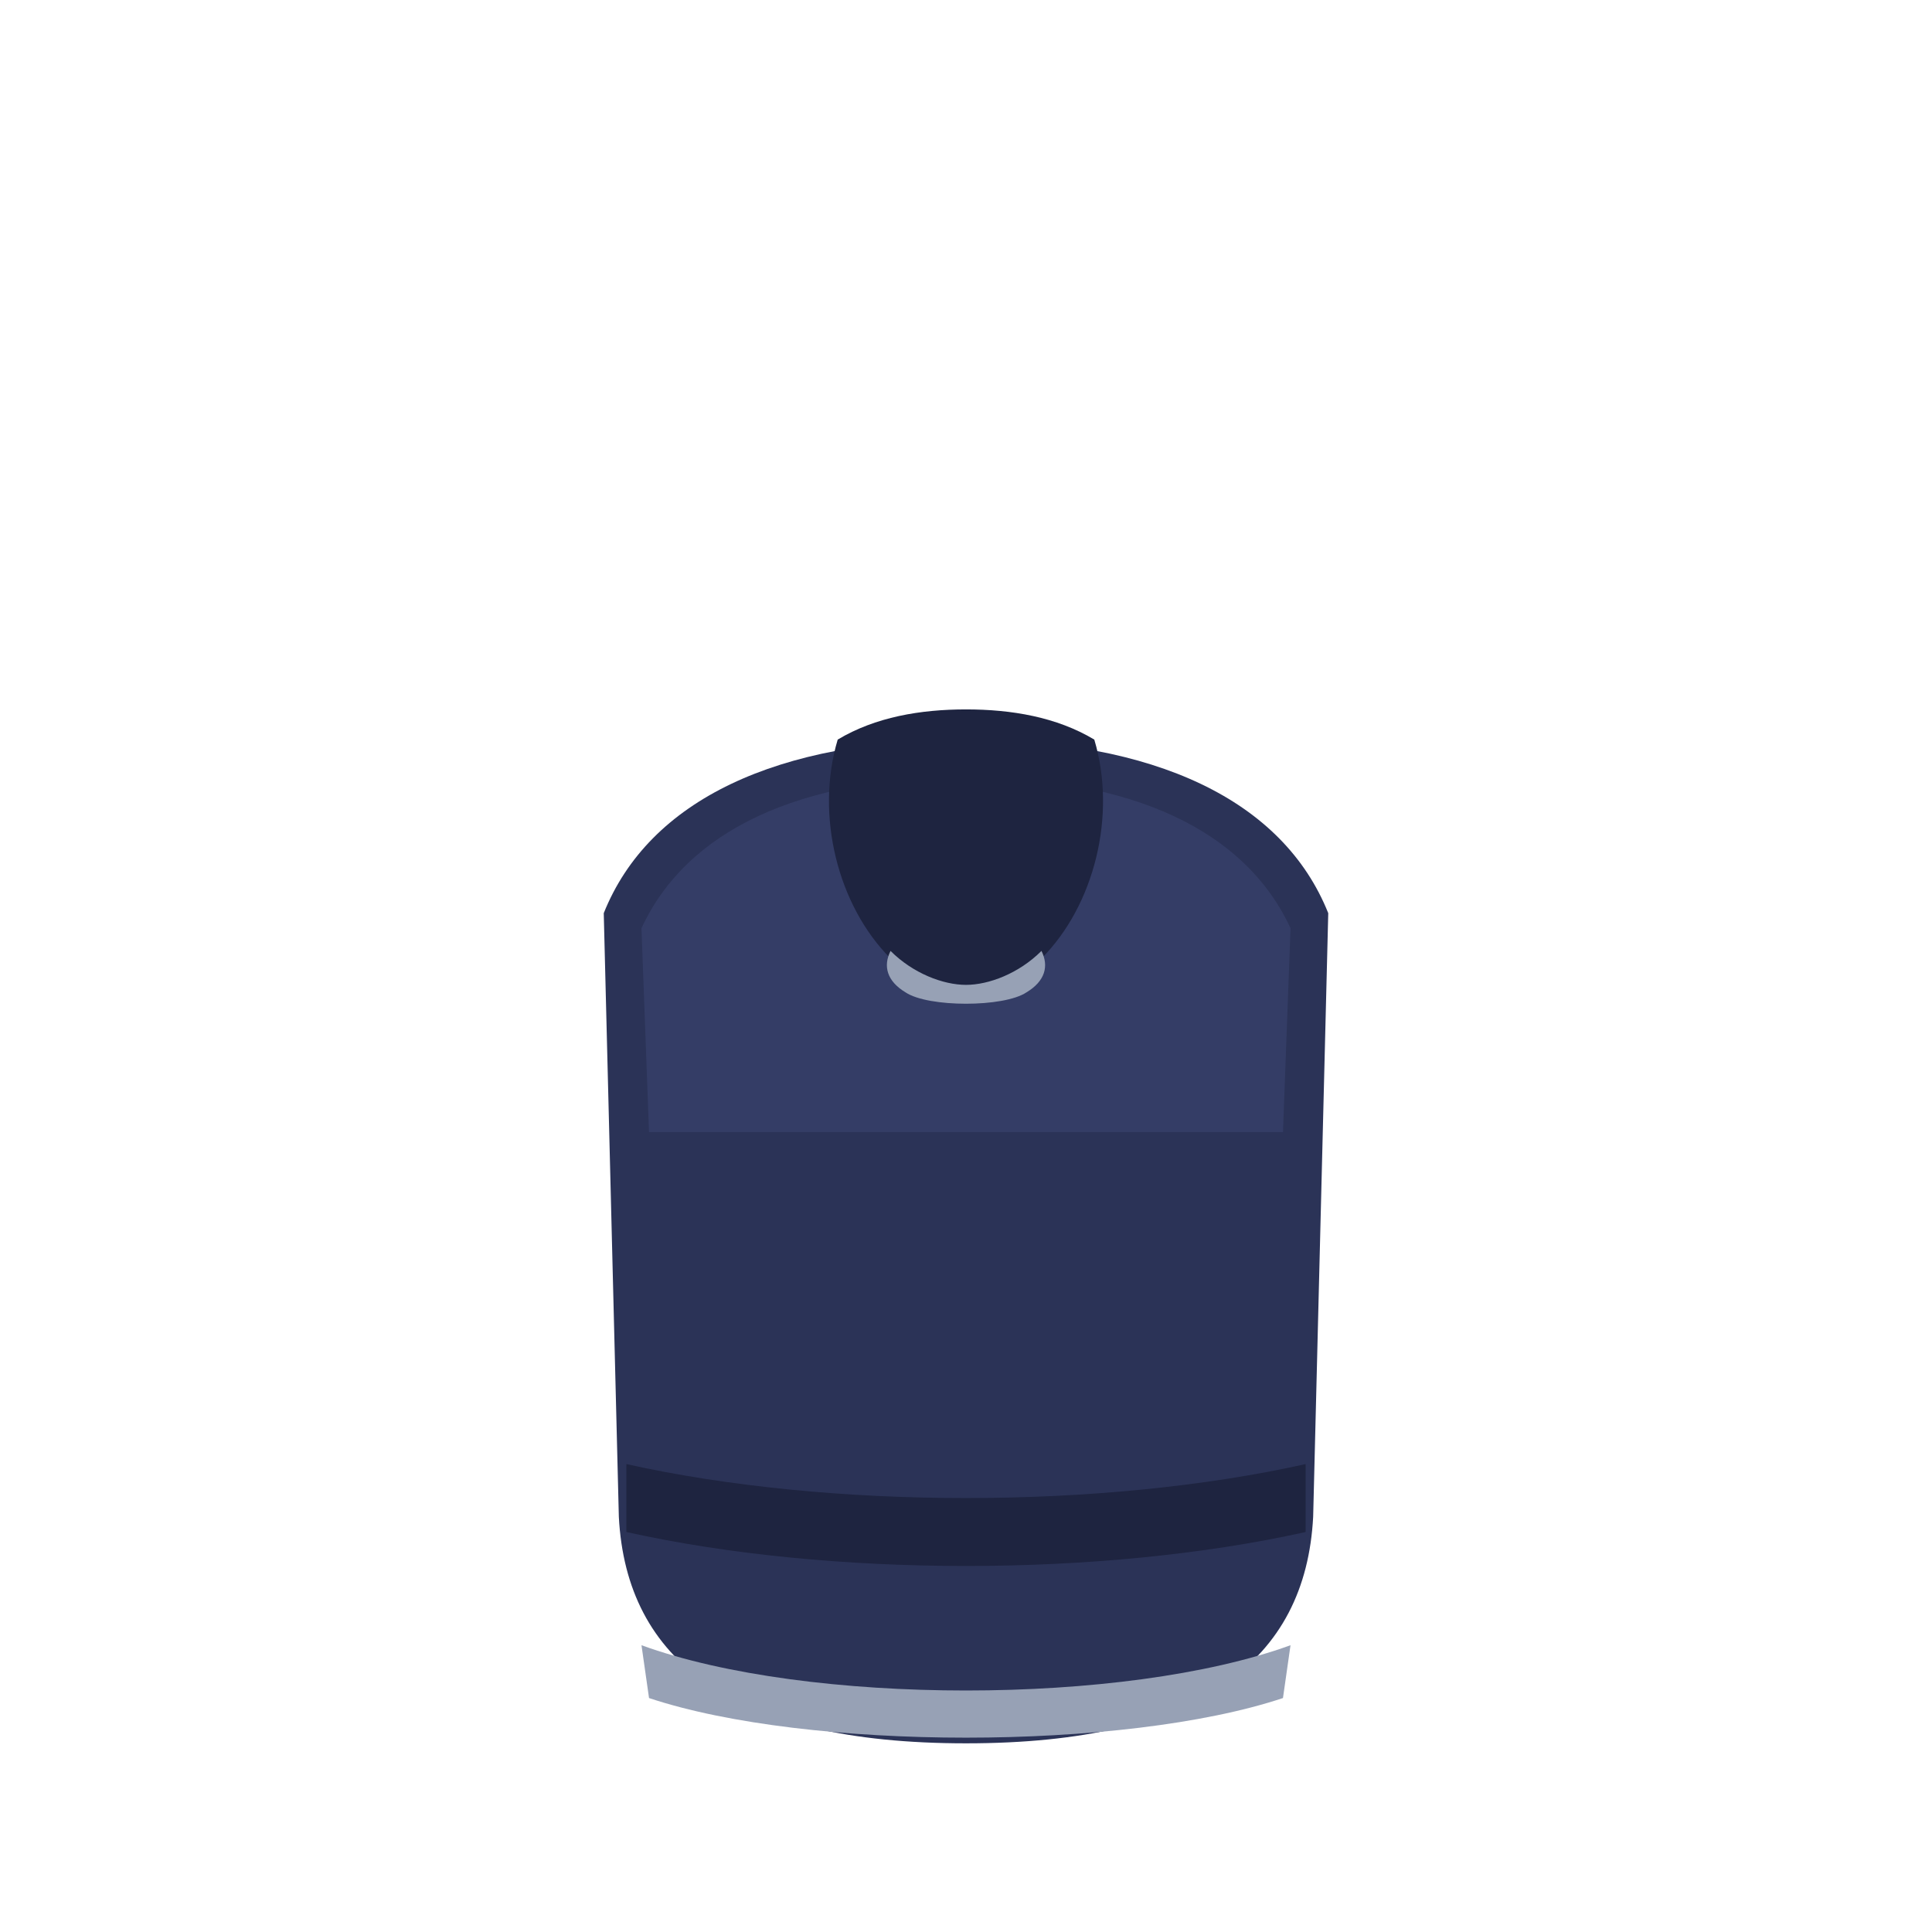
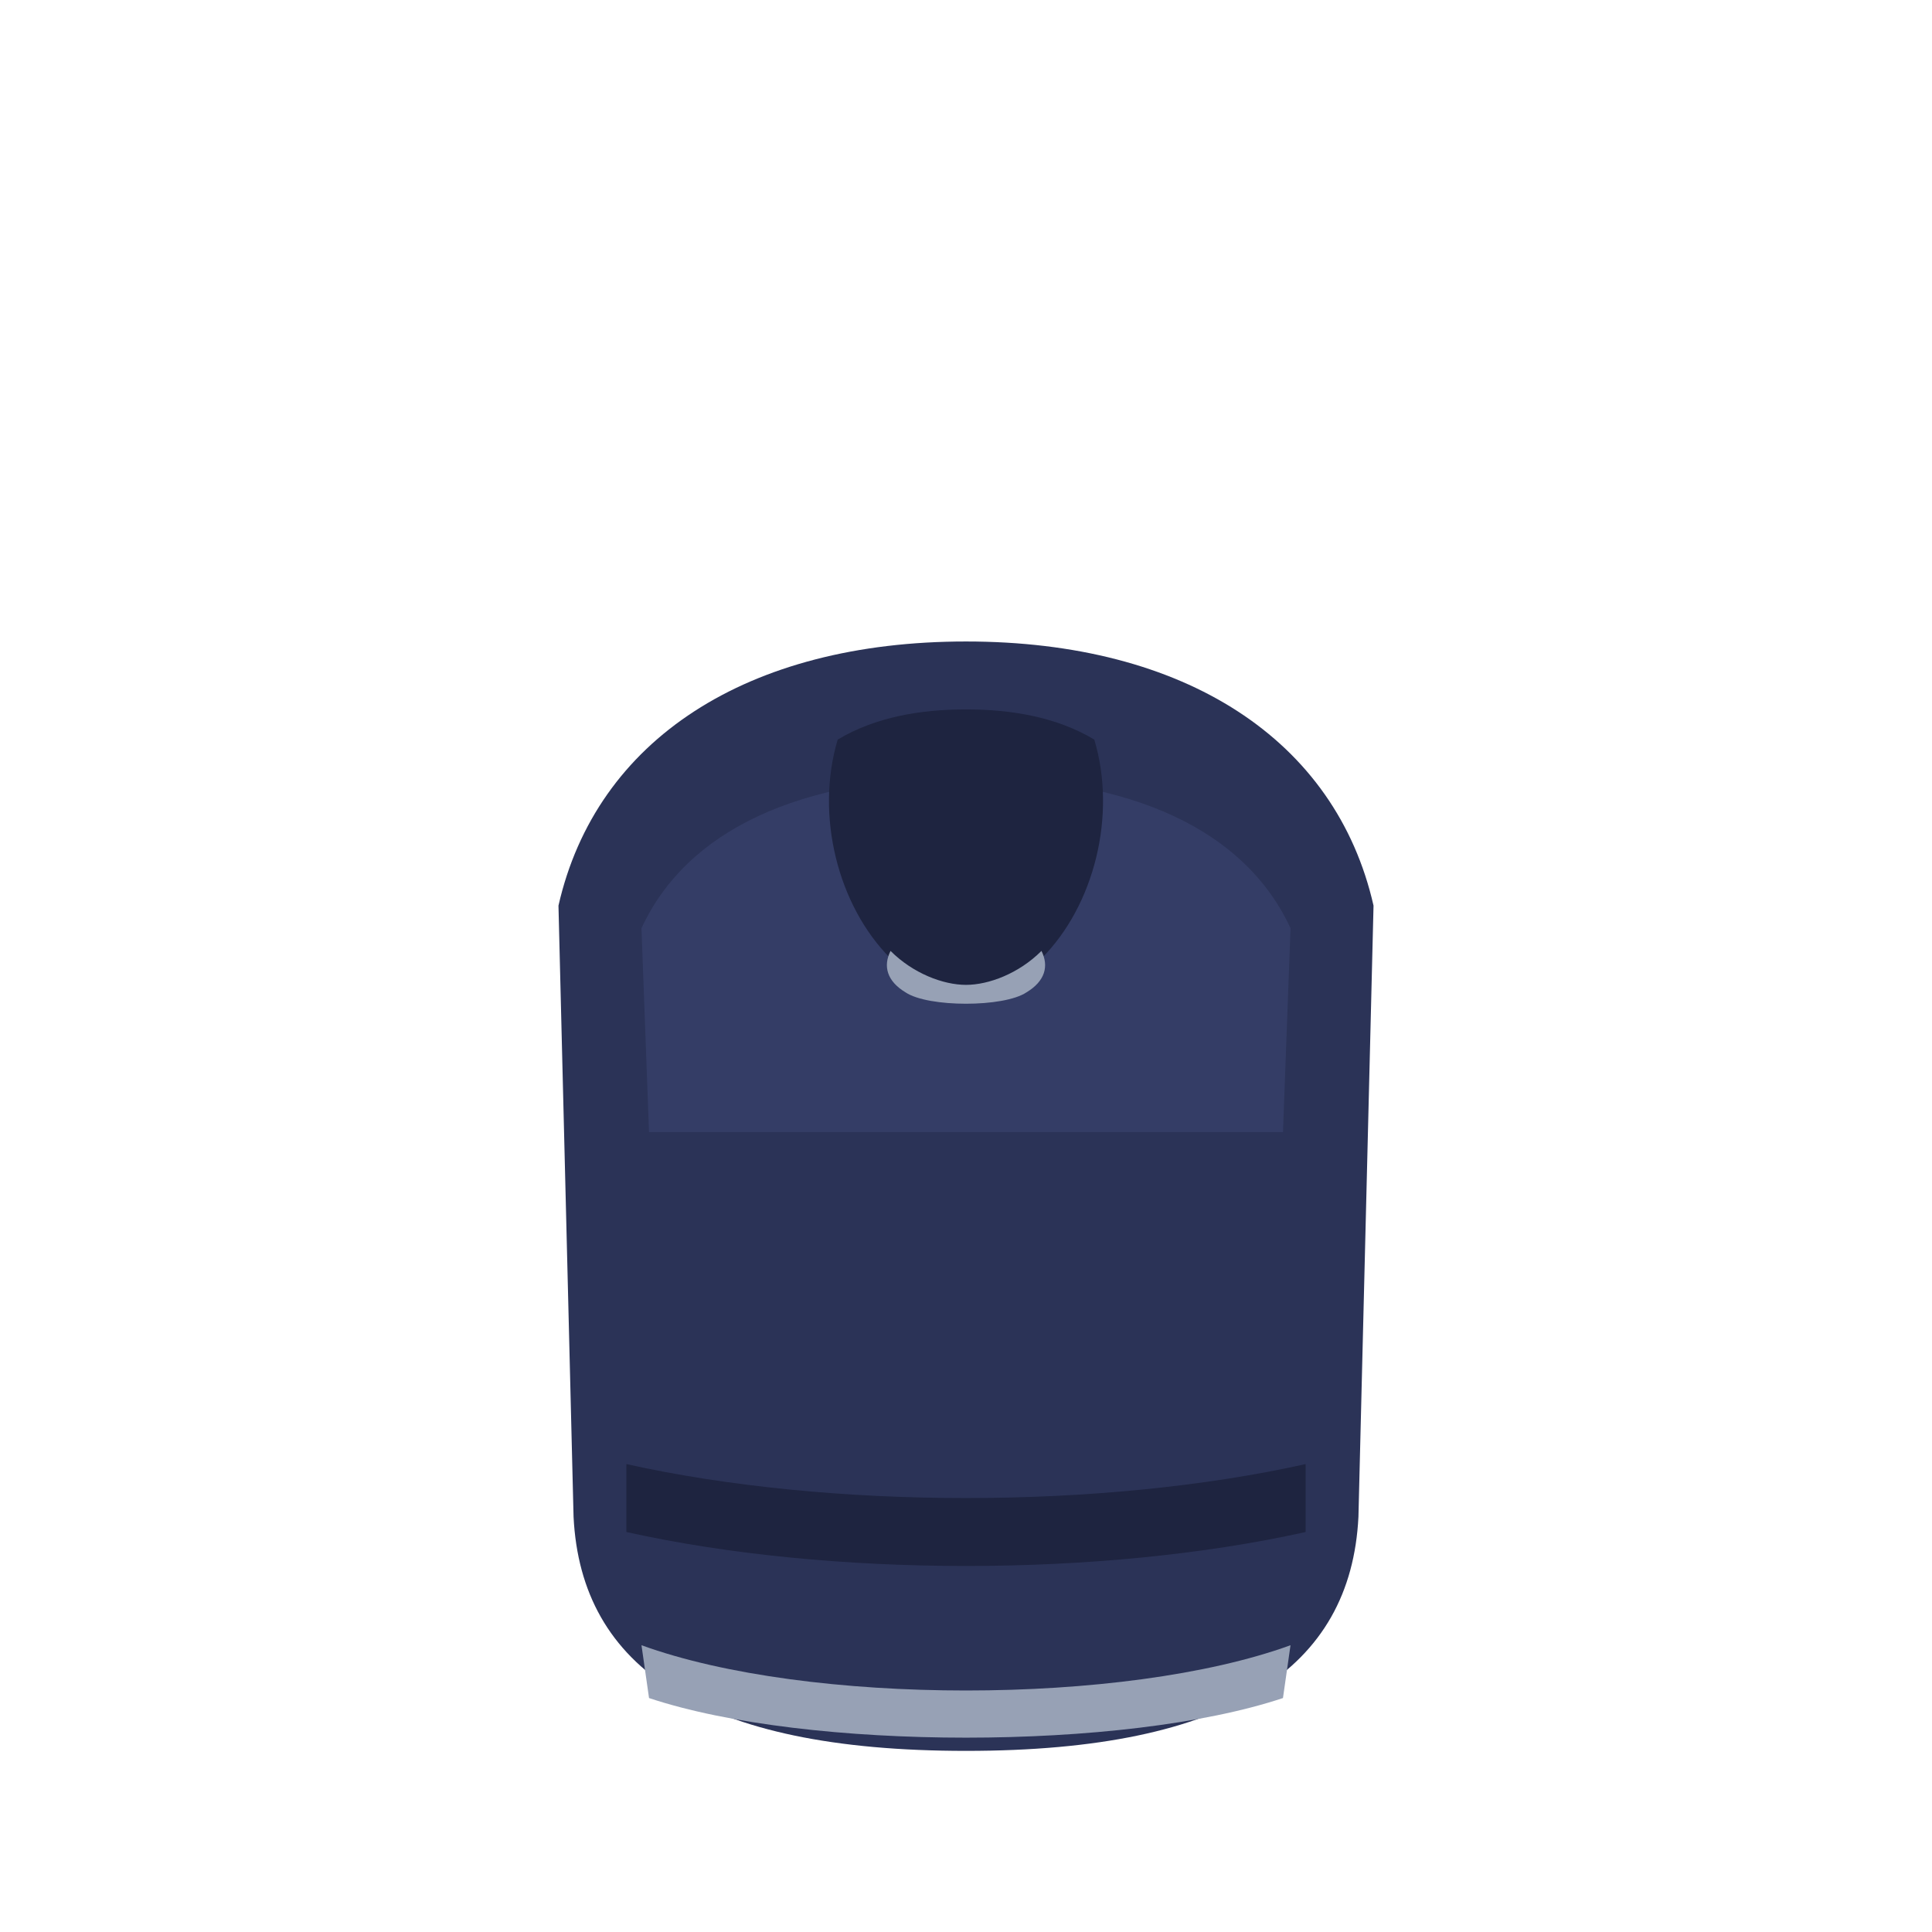
<svg xmlns="http://www.w3.org/2000/svg" viewBox="0 0 512 512" width="512" height="512">
-   <path d="M160 242 C172 212 206 196 256 196 C306 196 340 212 352 242 L348 402 C346 440 318 462 256 462 C194 462 166 440 164 402 Z" fill="#2B3357" />
+   <path d="M148 240 C158 196 198 170 256 170 C314 170 354 196 364 240 L360 402 C358 442 326 464 256 464 C186 464 154 442 152 402 Z" fill="#2B3357" />
  <path d="M170 246 C182 220 212 206 256 206 C300 206 330 220 342 246 L340 300 L172 300 Z" fill="#3D4775" opacity="0.5" />
  <path d="M222 196 C232 190 244 188 256 188 C268 188 280 190 290 196 C296 216 290 240 276 254 C268 262 262 264 256 264 C250 264 244 262 236 254 C222 240 216 216 222 196 Z" fill="#1E2440" />
  <path d="M236 252 C242 258 250 261 256 261 C262 261 270 258 276 252 C278 256 277 260 272 263 C266 267 246 267 240 263 C235 260 234 256 236 252 Z" fill="#97A1B5" />
  <path d="M166 388 C220 400 292 400 346 388 L346 406 C292 418 220 418 166 406 Z" fill="#1E2440" />
  <path d="M170 436 C214 452 298 452 342 436 L340 450 C298 464 214 464 172 450 Z" fill="#97A1B5" />
</svg>
